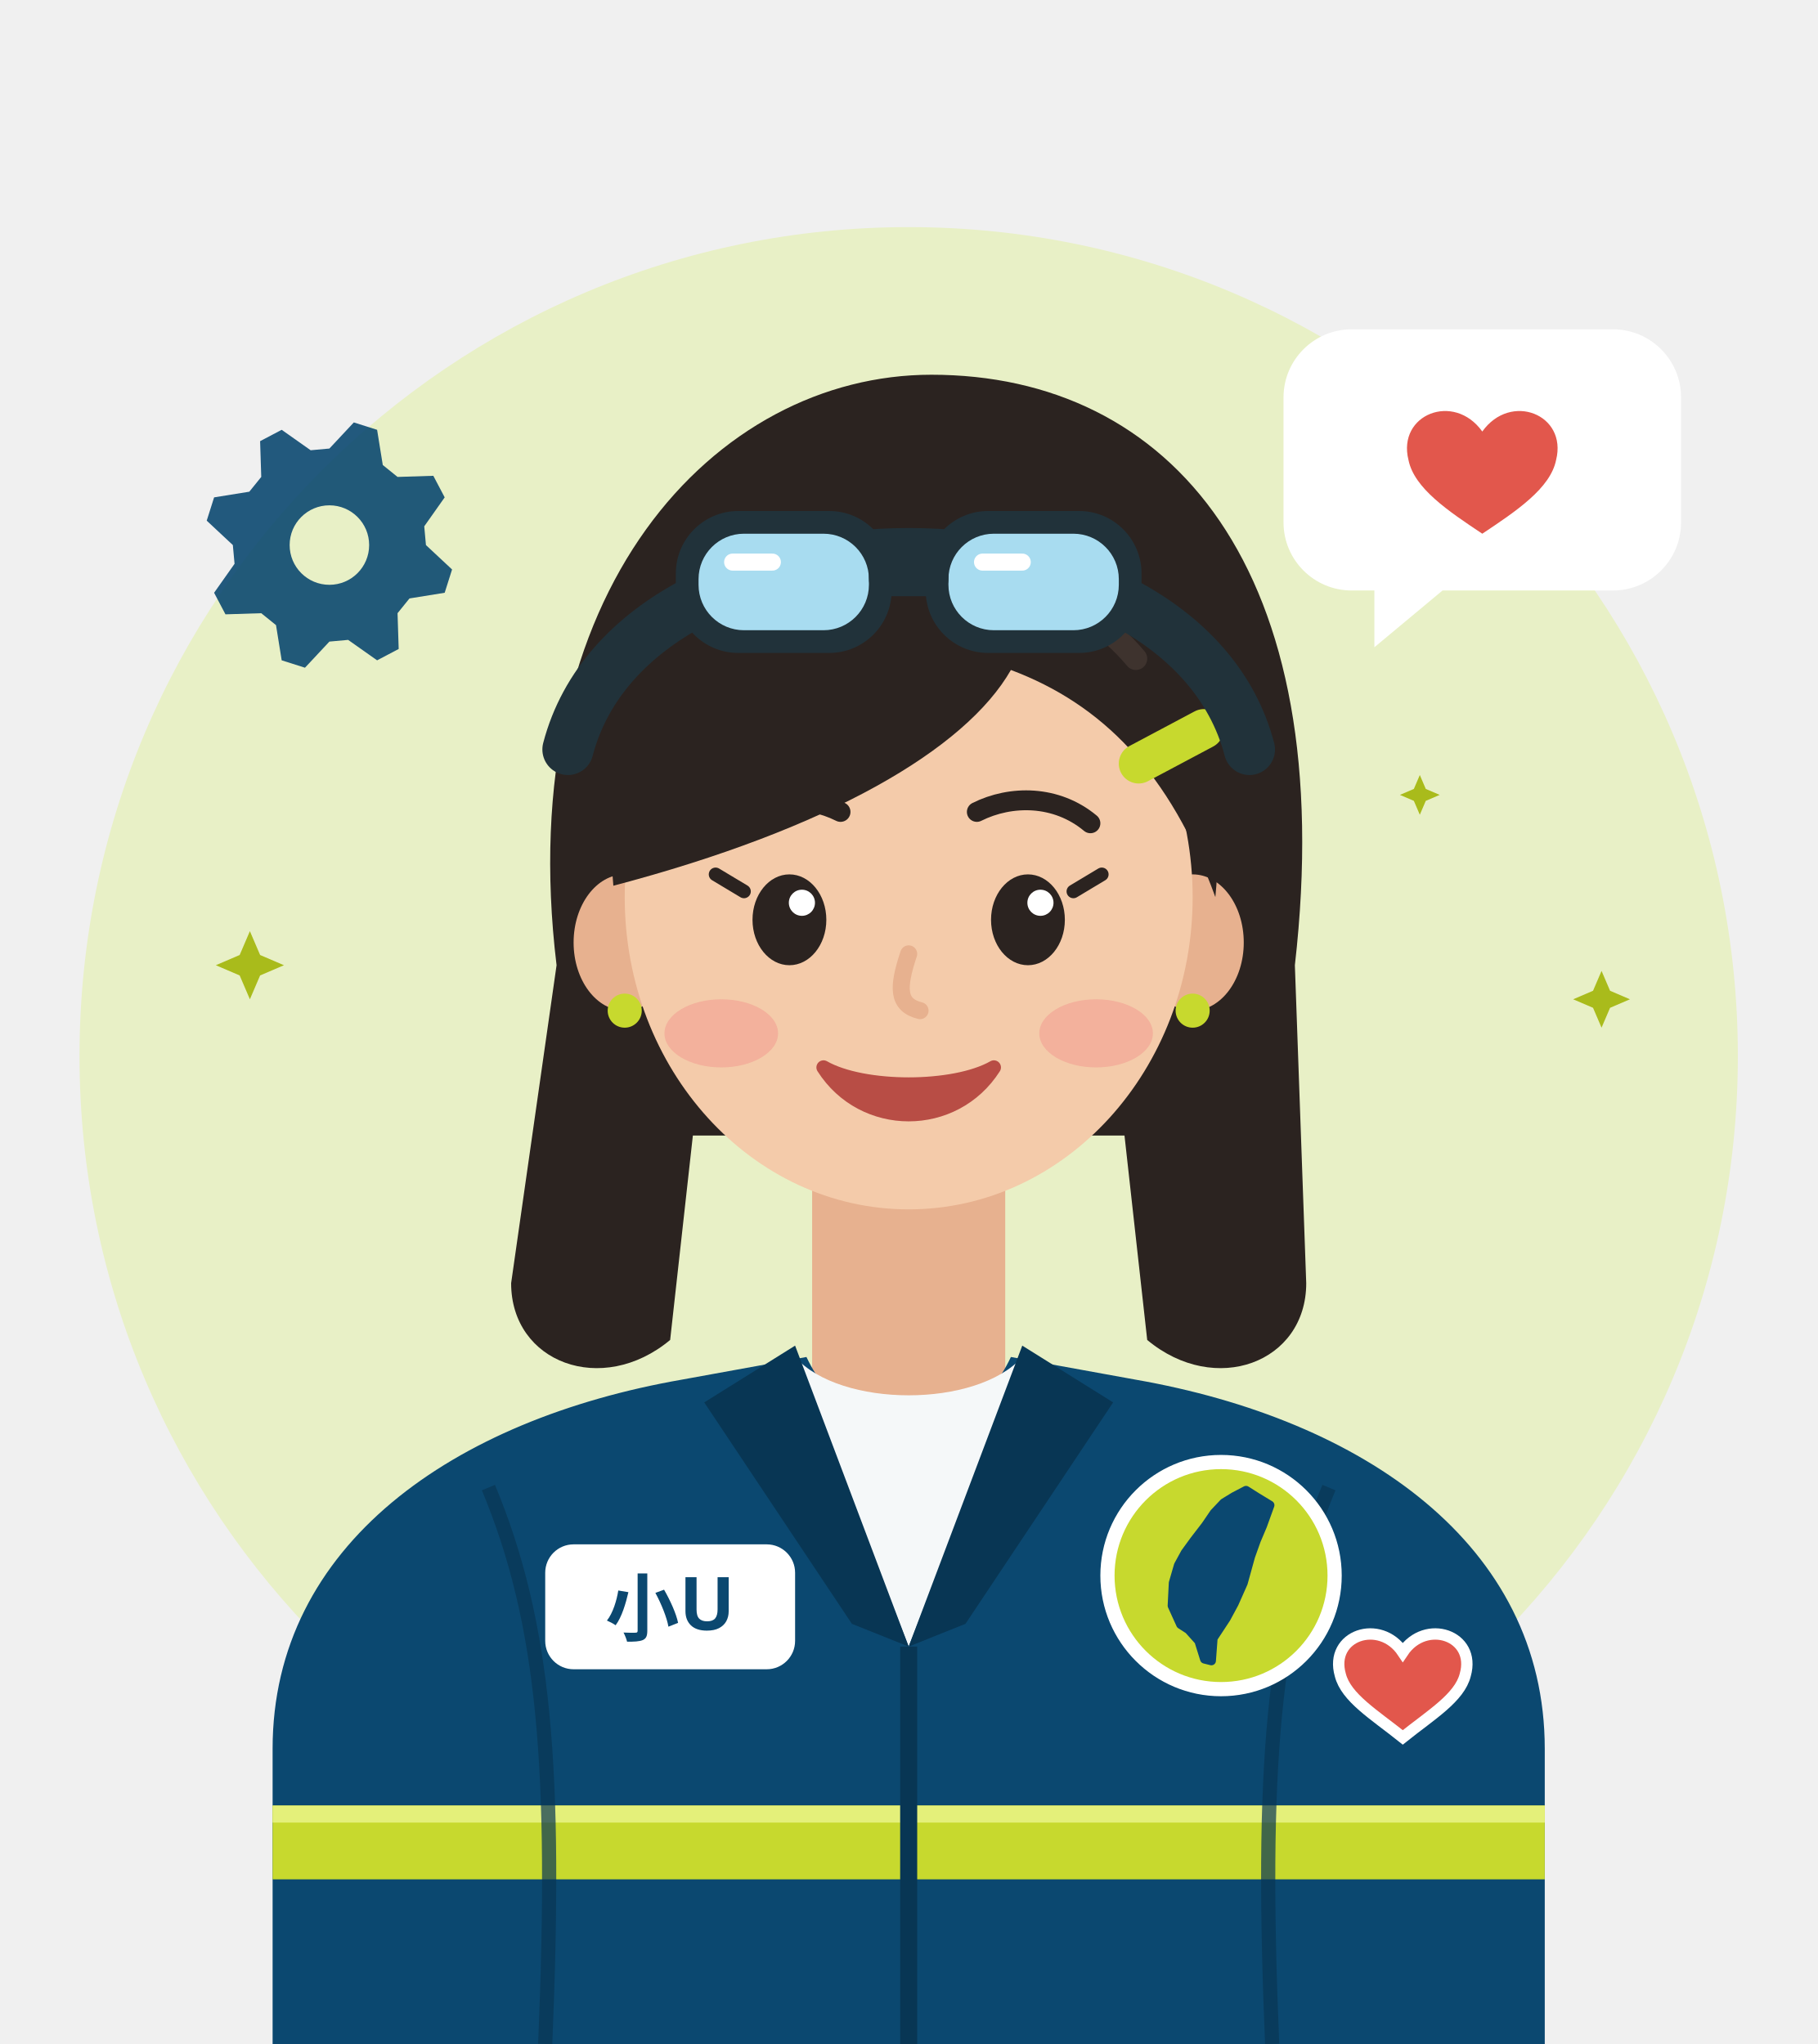
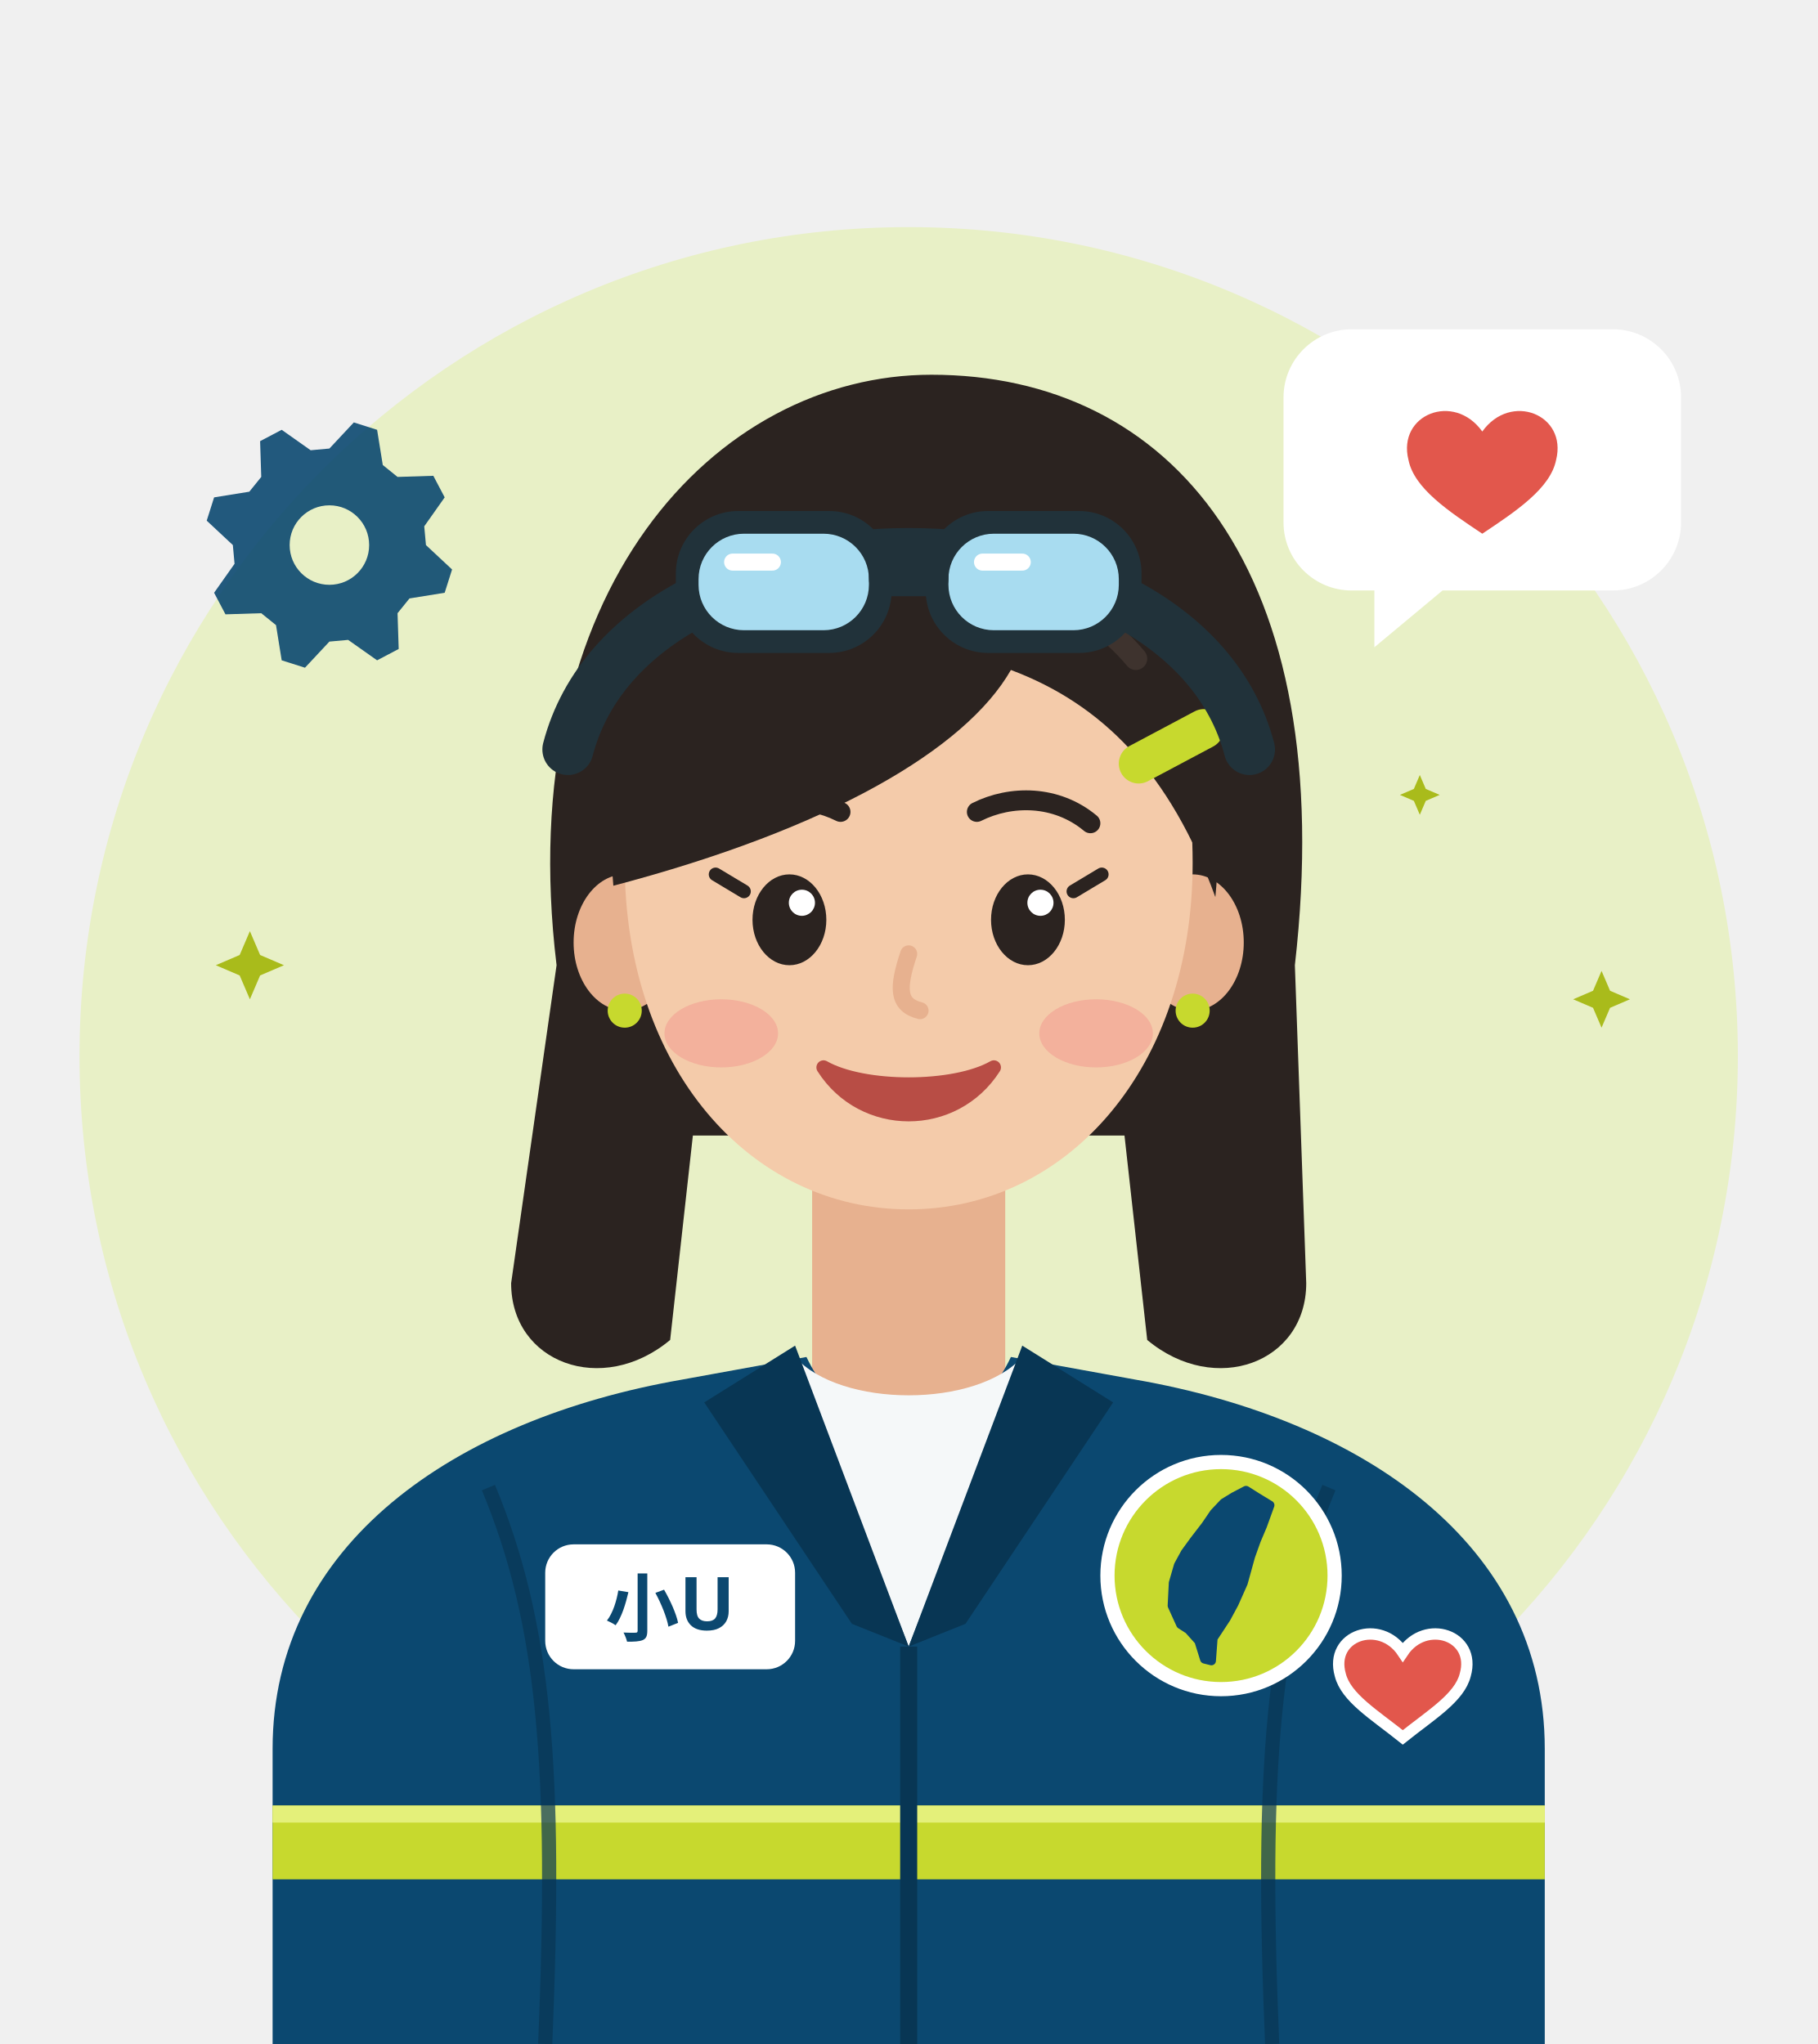
<svg xmlns="http://www.w3.org/2000/svg" viewBox="0 0 320 360" role="img" aria-labelledby="xu-title">
  <circle cx="160" cy="186" r="146" fill="#E8F0C6" />
  <path d="M58.0 79.0 L62.3 74.4 L66.4 75.7 L67.4 81.9 L70.0 84.0 L76.3 83.8 L78.3 87.6 L74.7 92.7 L75.0 96.0 L79.6 100.3 L78.3 104.4 L72.1 105.4 L70.0 108.0 L70.2 114.3 L66.4 116.3 L61.3 112.7 L58.0 113.0 L53.7 117.6 L49.6 116.3 L48.6 110.1 L46.0 108.0 L39.7 108.2 L37.7 104.4 L41.3 99.3 L41.0 96.0 L36.4 91.7 L37.7 87.6 L43.9 86.6 L46.0 84.0 L45.8 77.7 L49.6 75.7 L54.7 79.3 Z M51.0 96.0 a7.0 7.0 0 1 0 14.0 0 a7.0 7.0 0 1 0 -14.0 0 Z" fill="#0B4870" fill-rule="evenodd" opacity=".9" />
  <path d="M238 58 h46 a12 12 0 0 1 12 12 v22 a12 12 0 0 1 -12 12 h-30 l-12 10 v-10 h-4 a12 12 0 0 1 -12 -12 v-22 a12 12 0 0 1 12 -12 z" fill="#FFFFFF" />
  <path d="M261 76 c-5-7 -15-3 -13 5 c1 5 7 9 13 13 c6-4 12-8 13-13 c2-8 -8-12 -13-5 z" fill="#E2574C" />
  <path d="M44 164 L45.8 168.2 L50 170 L45.8 171.8 L44 176 L42.2 171.8 L38 170 L42.2 168.2 Z" fill="#A9BB1B" />
  <path d="M282 171 L283.5 174.5 L287 176 L283.5 177.5 L282 181 L280.5 177.5 L277 176 L280.5 174.5 Z" fill="#A9BB1B" />
  <path d="M250 136.5 L251.05 138.95 L253.5 140 L251.05 141.05 L250 143.5 L248.95 141.05 L246.5 140 L248.95 138.95 Z" fill="#A9BB1B" />
  <path d="M98 170 C90 104 126 66 164 66 C206 66 236 100 228 170 L230 226 C230 240 214 246 202 236 L198 200 L122 200 L118 236 C106 246 90 240 90 226 Z" fill="#2B2320" />
  <path d="M143 204 H177 V244 C177 254 143 254 143 244 Z" fill="#E7B18F" />
  <path d="M48 360 V308 C48 272 80 250 120 243 L142 239 C150 256 170 256 178 239 L200 243 C240 250 272 272 272 308 V360 Z" fill="#0B4870" />
  <clipPath id="xu-jacket">
    <path d="M48 360 V308 C48 272 80 250 120 243 L142 239 C150 256 170 256 178 239 L200 243 C240 250 272 272 272 308 V360 Z" />
  </clipPath>
  <g clip-path="url(#xu-jacket)">
    <rect x="40" y="318" width="240" height="13" fill="#C7D92E" />
    <rect x="40" y="318" width="240" height="3" fill="#E4F07A" />
  </g>
  <path d="M140 239 L160 290 L180 239 C172 248 148 248 140 239 Z" fill="#F5F8F9" />
  <path d="M140 237 L124 247 L150 286 L160 290 Z" fill="#083654" />
  <path d="M180 237 L196 247 L170 286 L160 290 Z" fill="#083654" />
  <path d="M160 290 V360" stroke="#083654" stroke-width="3" />
  <path d="M86 262 C96 286 98 312 96 360" fill="none" stroke="#083654" stroke-width="2.5" opacity=".7" />
  <path d="M234 262 C224 286 222 312 224 360" fill="none" stroke="#083654" stroke-width="2.5" opacity=".7" />
  <rect x="96" y="272" width="44" height="22" rx="5" fill="#FFFFFF" />
  <text x="118" y="288" font-family="'Noto Sans TC','PingFang TC','Microsoft JhengHei',sans-serif" font-size="13" font-weight="800" text-anchor="middle" fill="#0B4870">小U</text>
  <circle cx="215" cy="277.5" r="20" fill="#C7D92E" stroke="#FFFFFF" stroke-width="2.5" />
  <path d="M219.4 262.5 L221.3 263.7 L223.6 265.1 L222.3 268.7 L221.2 271.3 L220.2 274.1 L218.9 278.8 L217.3 282.4 L215.9 285.0 L213.6 288.5 L213.3 292.5 L212.1 292.2 L211.1 289.0 L209.3 287.0 L207.9 286.1 L206.4 282.8 L206.6 278.8 L207.5 275.7 L208.7 273.5 L210.3 271.3 L212.3 268.7 L213.8 266.5 L215.5 264.7 L217.3 263.6 Z" fill="#0B4870" stroke="#0B4870" stroke-width="1.6" stroke-linejoin="round" />
  <path d="M247 291 c-4-6 -13-3 -11 4 c1 4 6 7 11 11 c5-4 10-7 11-11 c2-7 -7-10 -11-4 z" fill="#E2574C" stroke="#FFFFFF" stroke-width="2" />
  <ellipse cx="110" cy="166" rx="9" ry="12" fill="#E7B18F" />
  <ellipse cx="210" cy="166" rx="9" ry="12" fill="#E7B18F" />
  <circle cx="110" cy="178" r="3" fill="#C7D92E" />
  <circle cx="210" cy="178" r="3" fill="#C7D92E" />
-   <ellipse cx="160" cy="158" rx="50" ry="55" fill="#F4CBAA" />
+   <path d="M110 152 C110 112 132 100 160 100 C188 100 210 112 210 152 C210 188 188 213 160 213 C132 213 110 188 110 152 Z" fill="#F4CBAA" />
  <path d="M108 156 C104 112 134 88 166 90 C200 92 218 116 214 158 C206 136 194 124 178 118 C170 132 146 146 108 156 Z" fill="#2B2320" />
  <path d="M150 98 C170 96 190 104 200 116" fill="none" stroke="#3E332E" stroke-width="4" stroke-linecap="round" />
  <rect x="196" y="128" width="20" height="7" rx="3.5" fill="#C7D92E" transform="rotate(-28 206 131)" />
  <path d="M100 132 C112 86 208 86 220 132" fill="none" stroke="#21323A" stroke-width="9" stroke-linecap="round" />
  <rect x="119" y="90" width="38" height="25" rx="11" fill="#21323A" />
  <rect x="123" y="94" width="30" height="17" rx="8" fill="#A8DCF0" />
  <path d="M129 99 l7 0" stroke="#FFFFFF" stroke-width="3" stroke-linecap="round" />
  <rect x="163" y="90" width="38" height="25" rx="11" fill="#21323A" />
  <rect x="167" y="94" width="30" height="17" rx="8" fill="#A8DCF0" />
  <path d="M173 99 l7 0" stroke="#FFFFFF" stroke-width="3" stroke-linecap="round" />
  <rect x="153" y="98" width="14" height="7" rx="3" fill="#21323A" />
  <path d="M128 145 C134 140 142 140 148 143" fill="none" stroke="#2B2320" stroke-width="3.5" stroke-linecap="round" />
  <path d="M172 143 C178 140 186 140 192 145" fill="none" stroke="#2B2320" stroke-width="3.5" stroke-linecap="round" />
  <ellipse cx="139" cy="162" rx="6.5" ry="8" fill="#2B2320" />
  <circle cx="141.2" cy="159" r="2.3" fill="#FFFFFF" />
  <ellipse cx="181" cy="162" rx="6.5" ry="8" fill="#2B2320" />
  <circle cx="183.2" cy="159" r="2.3" fill="#FFFFFF" />
  <path d="M131 157 l-5 -3" stroke="#2B2320" stroke-width="2.4" stroke-linecap="round" />
  <path d="M189 157 l5 -3" stroke="#2B2320" stroke-width="2.4" stroke-linecap="round" />
  <path d="M160 168 C158 174 158 177 162 178" fill="none" stroke="#E7B18F" stroke-width="3" stroke-linecap="round" />
  <ellipse cx="127" cy="182" rx="10" ry="6" fill="#F29B8F" opacity=".55" />
  <ellipse cx="193" cy="182" rx="10" ry="6" fill="#F29B8F" opacity=".55" />
  <path d="M145 188 C152 199 168 199 175 188 C168 192 152 192 145 188 Z" fill="#B84D45" stroke="#B84D45" stroke-width="2.5" stroke-linejoin="round" />
</svg>
